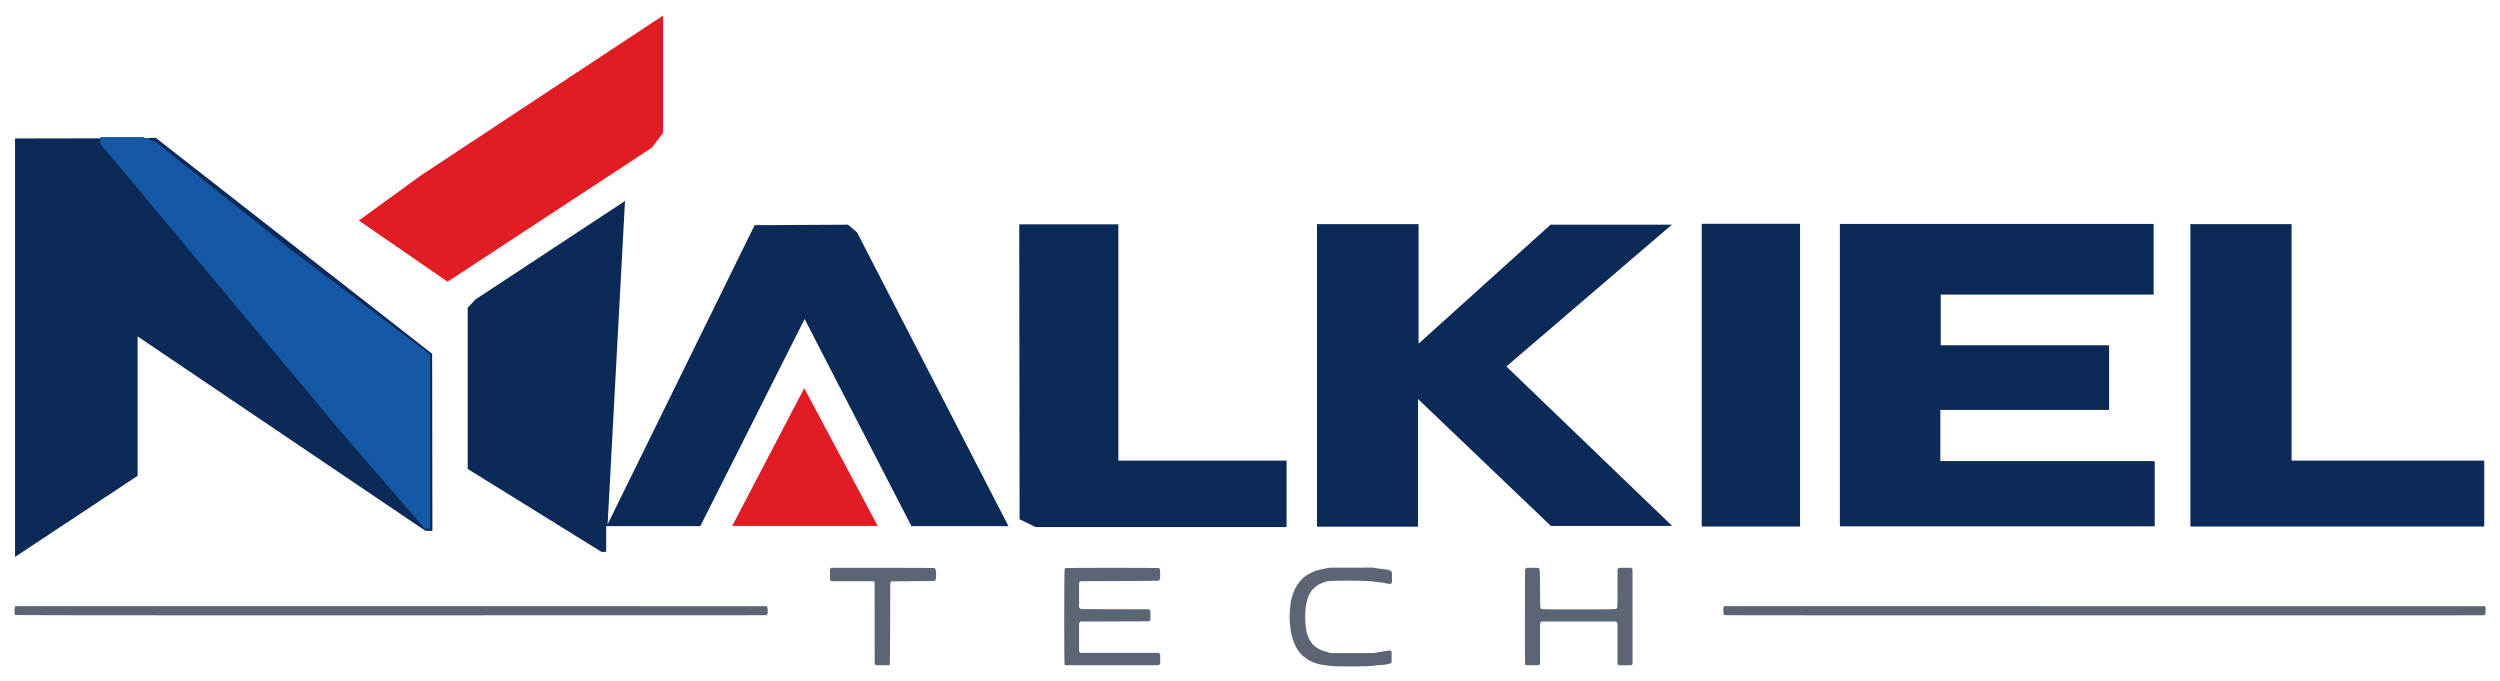
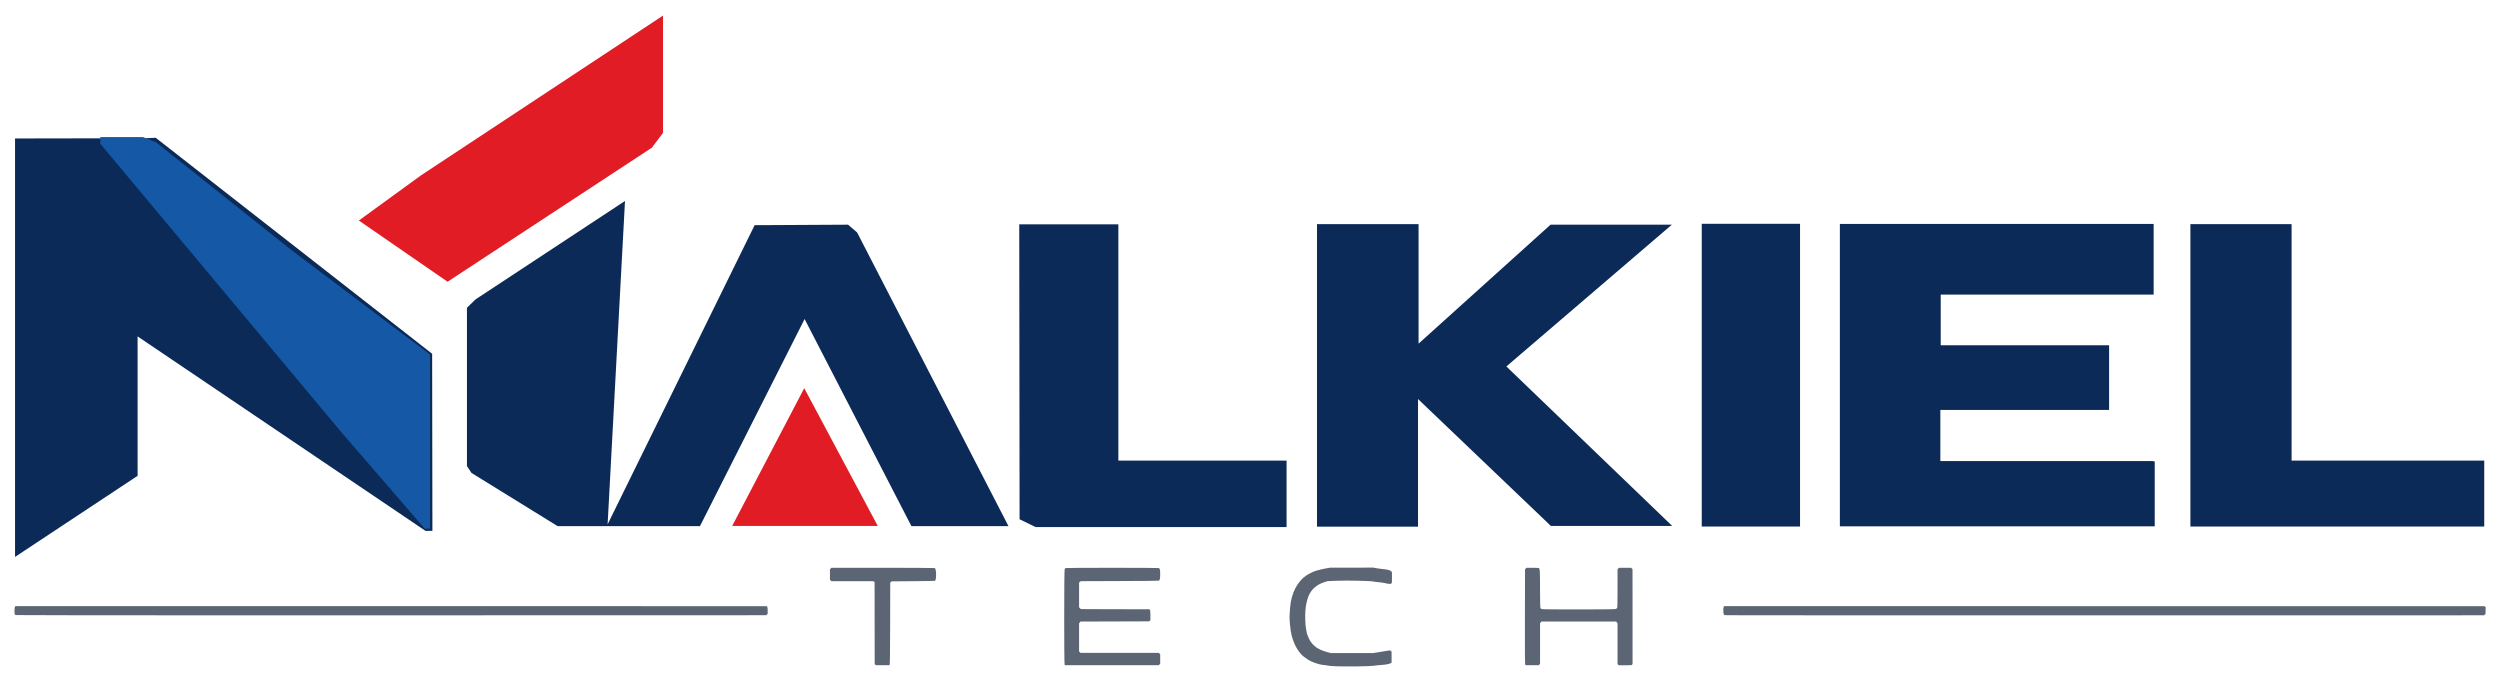
<svg xmlns="http://www.w3.org/2000/svg" viewBox="108 173 1726 470">
  <path fill="#5B6573" fill-rule="evenodd" d="M1030.88 633.00C1027.99 632.90 1025.25 632.69 1024.79 632.55C1024.33 632.40 1022.98 632.19 1021.79 632.10C1018.30 631.82 1012.92 629.88 1010.50 628.02C1010.02 627.65 1009.29 627.14 1008.88 626.88C1006.52 625.40 1003.79 621.98 1002.17 618.47C1000.05 613.90 999.15 610.31 998.61 604.28C998.19 599.47 998.19 598.69 998.74 592.00C999.52 582.54 1003.68 574.47 1009.95 570.25C1011.57 569.16 1016.08 567.00 1016.75 567.00C1016.96 567.00 1017.80 566.78 1018.62 566.51C1019.45 566.23 1021.48 565.77 1023.12 565.48L1026.12 564.94L1041.12 564.91L1056.12 564.88L1058.25 565.30C1059.42 565.53 1061.33 565.79 1062.50 565.88C1065.69 566.10 1067.91 566.68 1068.50 567.44L1069.00 568.07L1069.00 571.61L1069.00 575.15L1068.64 575.64L1068.29 576.12L1067.08 576.09C1066.42 576.07 1065.26 575.87 1064.50 575.65C1063.74 575.43 1061.83 575.14 1060.25 575.00C1058.67 574.87 1056.92 574.64 1056.38 574.51C1054.45 574.02 1038.12 573.66 1031.12 573.95L1024.62 574.21L1022.56 574.84C1017.15 576.50 1013.26 579.90 1011.38 584.61C1010.29 587.37 1009.52 590.87 1009.25 594.38C1008.95 598.25 1009.16 604.81 1009.65 606.79C1009.84 607.56 1010.00 608.49 1010.00 608.85C1010.00 609.21 1010.24 610.20 1010.53 611.06C1012.86 617.87 1016.79 621.28 1024.62 623.30L1026.88 623.88L1041.38 623.88L1055.88 623.88L1058.88 623.43C1060.53 623.19 1062.83 622.81 1064.00 622.58C1067.48 621.91 1067.73 621.90 1068.26 622.39L1068.75 622.83L1068.75 626.66L1068.75 630.49L1068.19 630.84C1067.22 631.44 1064.50 631.95 1061.38 632.12C1059.72 632.21 1057.59 632.44 1056.62 632.62C1054.48 633.03 1038.54 633.26 1030.88 633.00ZM1225.71 632.29C1225.53 632.24 1225.23 632.02 1225.06 631.80L1224.75 631.40L1224.75 617.35L1224.75 603.31L1224.27 602.72L1223.79 602.12L1198.00 602.12L1172.21 602.12L1171.73 602.72L1171.25 603.31L1171.25 617.22L1171.25 631.14L1170.86 631.69L1170.47 632.25L1165.87 632.25L1161.27 632.25L1161.00 631.74C1160.80 631.38 1160.75 621.75 1160.80 598.64L1160.88 566.05L1161.35 565.53L1161.83 565.00L1165.98 565.00C1168.26 565.01 1170.25 565.09 1170.40 565.19C1171.16 565.70 1171.21 566.60 1171.24 579.35C1171.25 587.76 1171.35 592.48 1171.52 592.79C1171.66 593.06 1172.06 593.38 1172.41 593.51C1173.30 593.85 1222.08 593.83 1223.31 593.49C1223.82 593.34 1224.36 593.02 1224.50 592.76C1224.66 592.45 1224.75 587.53 1224.75 579.14L1224.75 566.00L1225.25 565.50L1225.75 565.00L1229.96 565.00L1234.17 565.00L1234.63 565.51L1235.09 566.01L1235.11 598.75L1235.12 631.48L1234.75 631.85L1234.38 632.22L1230.21 632.31C1227.93 632.35 1225.90 632.35 1225.71 632.29ZM712.36 631.90L711.88 631.54L711.85 603.23L711.82 574.92L711.36 574.58L710.90 574.25L696.45 574.25L682.00 574.25L681.50 573.75L681.00 573.25L681.00 569.62L681.00 566.00L681.50 565.50L682.00 565.00L717.56 565.00C737.12 565.01 753.25 565.09 753.40 565.19C754.49 565.92 754.62 572.82 753.57 574.00C753.51 574.07 746.72 574.18 738.49 574.25L723.52 574.38L723.07 574.82L722.62 575.27L722.56 603.42C722.51 623.60 722.41 631.68 722.22 631.92L721.94 632.25L717.39 632.25L712.85 632.25L712.36 631.90ZM843.01 631.77C842.62 631.05 842.65 566.66 843.04 565.92C843.20 565.62 843.45 565.29 843.60 565.19C843.75 565.09 858.27 565.01 875.88 565.01C893.48 565.01 908.00 565.09 908.15 565.19C908.81 565.63 909.00 566.59 909.00 569.47C909.00 572.52 908.77 573.57 908.03 573.91C907.81 574.01 895.81 574.12 881.38 574.15C850.48 574.22 854.11 574.14 853.50 574.75L853.00 575.25L853.00 583.76L853.00 592.27L853.61 592.89L854.23 593.50L863.30 593.56C868.29 593.59 878.94 593.62 886.96 593.62L901.54 593.62L901.90 594.11C902.16 594.47 902.25 595.44 902.25 597.88L902.25 601.17L901.81 601.57L901.36 601.97L877.66 602.05L853.96 602.12L853.48 602.72L853.00 603.31L853.00 613.03L853.00 622.75L853.50 623.25L854.00 623.75L881.00 623.75L908.00 623.75L908.50 624.25L909.00 624.75L909.00 628.00L909.00 631.25L908.50 631.75L908.00 632.25L875.63 632.25L843.27 632.25L843.01 631.77ZM118.79 597.65C118.56 597.52 118.29 597.30 118.19 597.15C117.87 596.67 117.97 592.38 118.32 591.91L118.63 591.48L378.00 591.49L637.38 591.50L637.69 591.93C637.88 592.19 638.00 593.18 638.00 594.55L638.00 596.75L637.50 597.25L637.00 597.75L582.56 597.78C348.95 597.91 119.15 597.84 118.79 597.65ZM1300.26 597.75L1298.39 597.62L1298.07 597.00C1297.66 596.17 1297.65 592.48 1298.06 591.91L1298.38 591.48L1560.87 591.50L1823.36 591.51L1823.73 591.87L1824.09 592.23L1824.03 594.55L1823.98 596.88L1823.52 597.34L1823.06 597.80L1562.59 597.84C1419.34 597.86 1301.28 597.82 1300.26 597.75Z" />
-   <path fill="#0B2A57" fill-rule="evenodd" d="M1620.25 327.75L1620.25 536.50L1823.12 536.50L1823.12 491.00L1690.12 491.00L1690.12 327.75ZM1378.25 327.62L1378.25 536.38L1595.62 536.38L1595.62 491.56L1594.00 491.34L1447.62 491.34L1447.62 456.00L1564.12 456.00L1564.12 411.38L1447.88 411.38L1447.88 376.38L1594.88 376.38L1594.88 327.62ZM1282.88 327.50L1282.88 536.50L1350.75 536.50L1350.75 327.50ZM1017.25 327.75L1017.25 536.62L1087.00 536.62L1087.00 448.50L1178.75 536.12L1262.50 536.12L1148.00 426.00L1262.25 328.12L1178.50 328.12L1087.38 410.25L1087.38 327.75ZM811.69 327.88L811.91 526.50L811.91 531.50L823.00 536.88L996.25 536.88L996.25 491.00L880.12 491.00L880.12 327.88ZM430.88 385.50L430.88 496.75L523.25 554.00L526.50 554.00L526.50 536.25L591.50 536.25L663.50 393.25L737.25 536.25L804.25 536.25L699.75 333.50L693.50 328.12L635.25 328.44L629.00 328.44L527.50 535.00L539.50 311.75L436.25 379.75ZM118.38 268.59L118.38 557.50L203.00 501.50L203.00 405.25L401.75 539.50L406.53 539.50L406.36 421.25L406.36 417.25L215.50 268.12L208.25 268.44L122.75 268.59Z" />
+   <path fill="#0B2A57" fill-rule="evenodd" d="M1620.25 327.75L1620.25 536.50L1823.12 536.50L1823.12 491.00L1690.12 491.00L1690.12 327.75ZM1378.25 327.62L1378.25 536.38L1595.62 536.38L1595.62 491.56L1594.00 491.34L1447.62 491.34L1447.62 456.00L1564.12 456.00L1564.12 411.38L1447.88 411.38L1447.88 376.38L1594.88 376.38L1594.88 327.62ZM1282.88 327.50L1282.88 536.50L1350.75 536.50L1350.75 327.50ZM1017.25 327.75L1017.25 536.62L1087.00 536.62L1087.00 448.50L1178.75 536.12L1262.50 536.12L1148.00 426.00L1262.25 328.12L1178.50 328.12L1087.38 410.25L1087.38 327.75ZM811.69 327.88L811.91 526.50L811.91 531.50L823.00 536.88L996.25 536.88L996.25 491.00L880.12 491.00L880.12 327.88ZM430.38 385.50L430.38 494.75L433.50 499.50L493.00 536.25L591.25 536.25L663.50 393.25L737.25 536.25L804.25 536.25L699.75 333.50L693.50 328.12L635.25 328.44L629.00 328.44L527.50 535.00L539.50 311.75L436.25 379.75ZM118.38 268.59L118.38 557.50L203.00 501.50L203.00 405.25L401.75 539.50L406.53 539.50L406.36 421.25L406.36 417.25L215.50 268.12L208.25 268.44L122.75 268.59Z" />
  <path fill="#1458A6" fill-rule="evenodd" d="M177.25 267.62L177.25 272.25L343.75 471.50L401.25 538.00L404.88 538.00L404.88 417.75L309.00 345.50L215.75 271.25L206.75 267.62Z" />
  <path fill="#E11C25" fill-rule="evenodd" d="M663.25 441.00L613.50 536.12L714.00 536.12ZM565.75 183.75L398.75 294.00L355.75 325.25L417.00 367.50L558.00 275.00L565.75 264.75Z" />
</svg>
